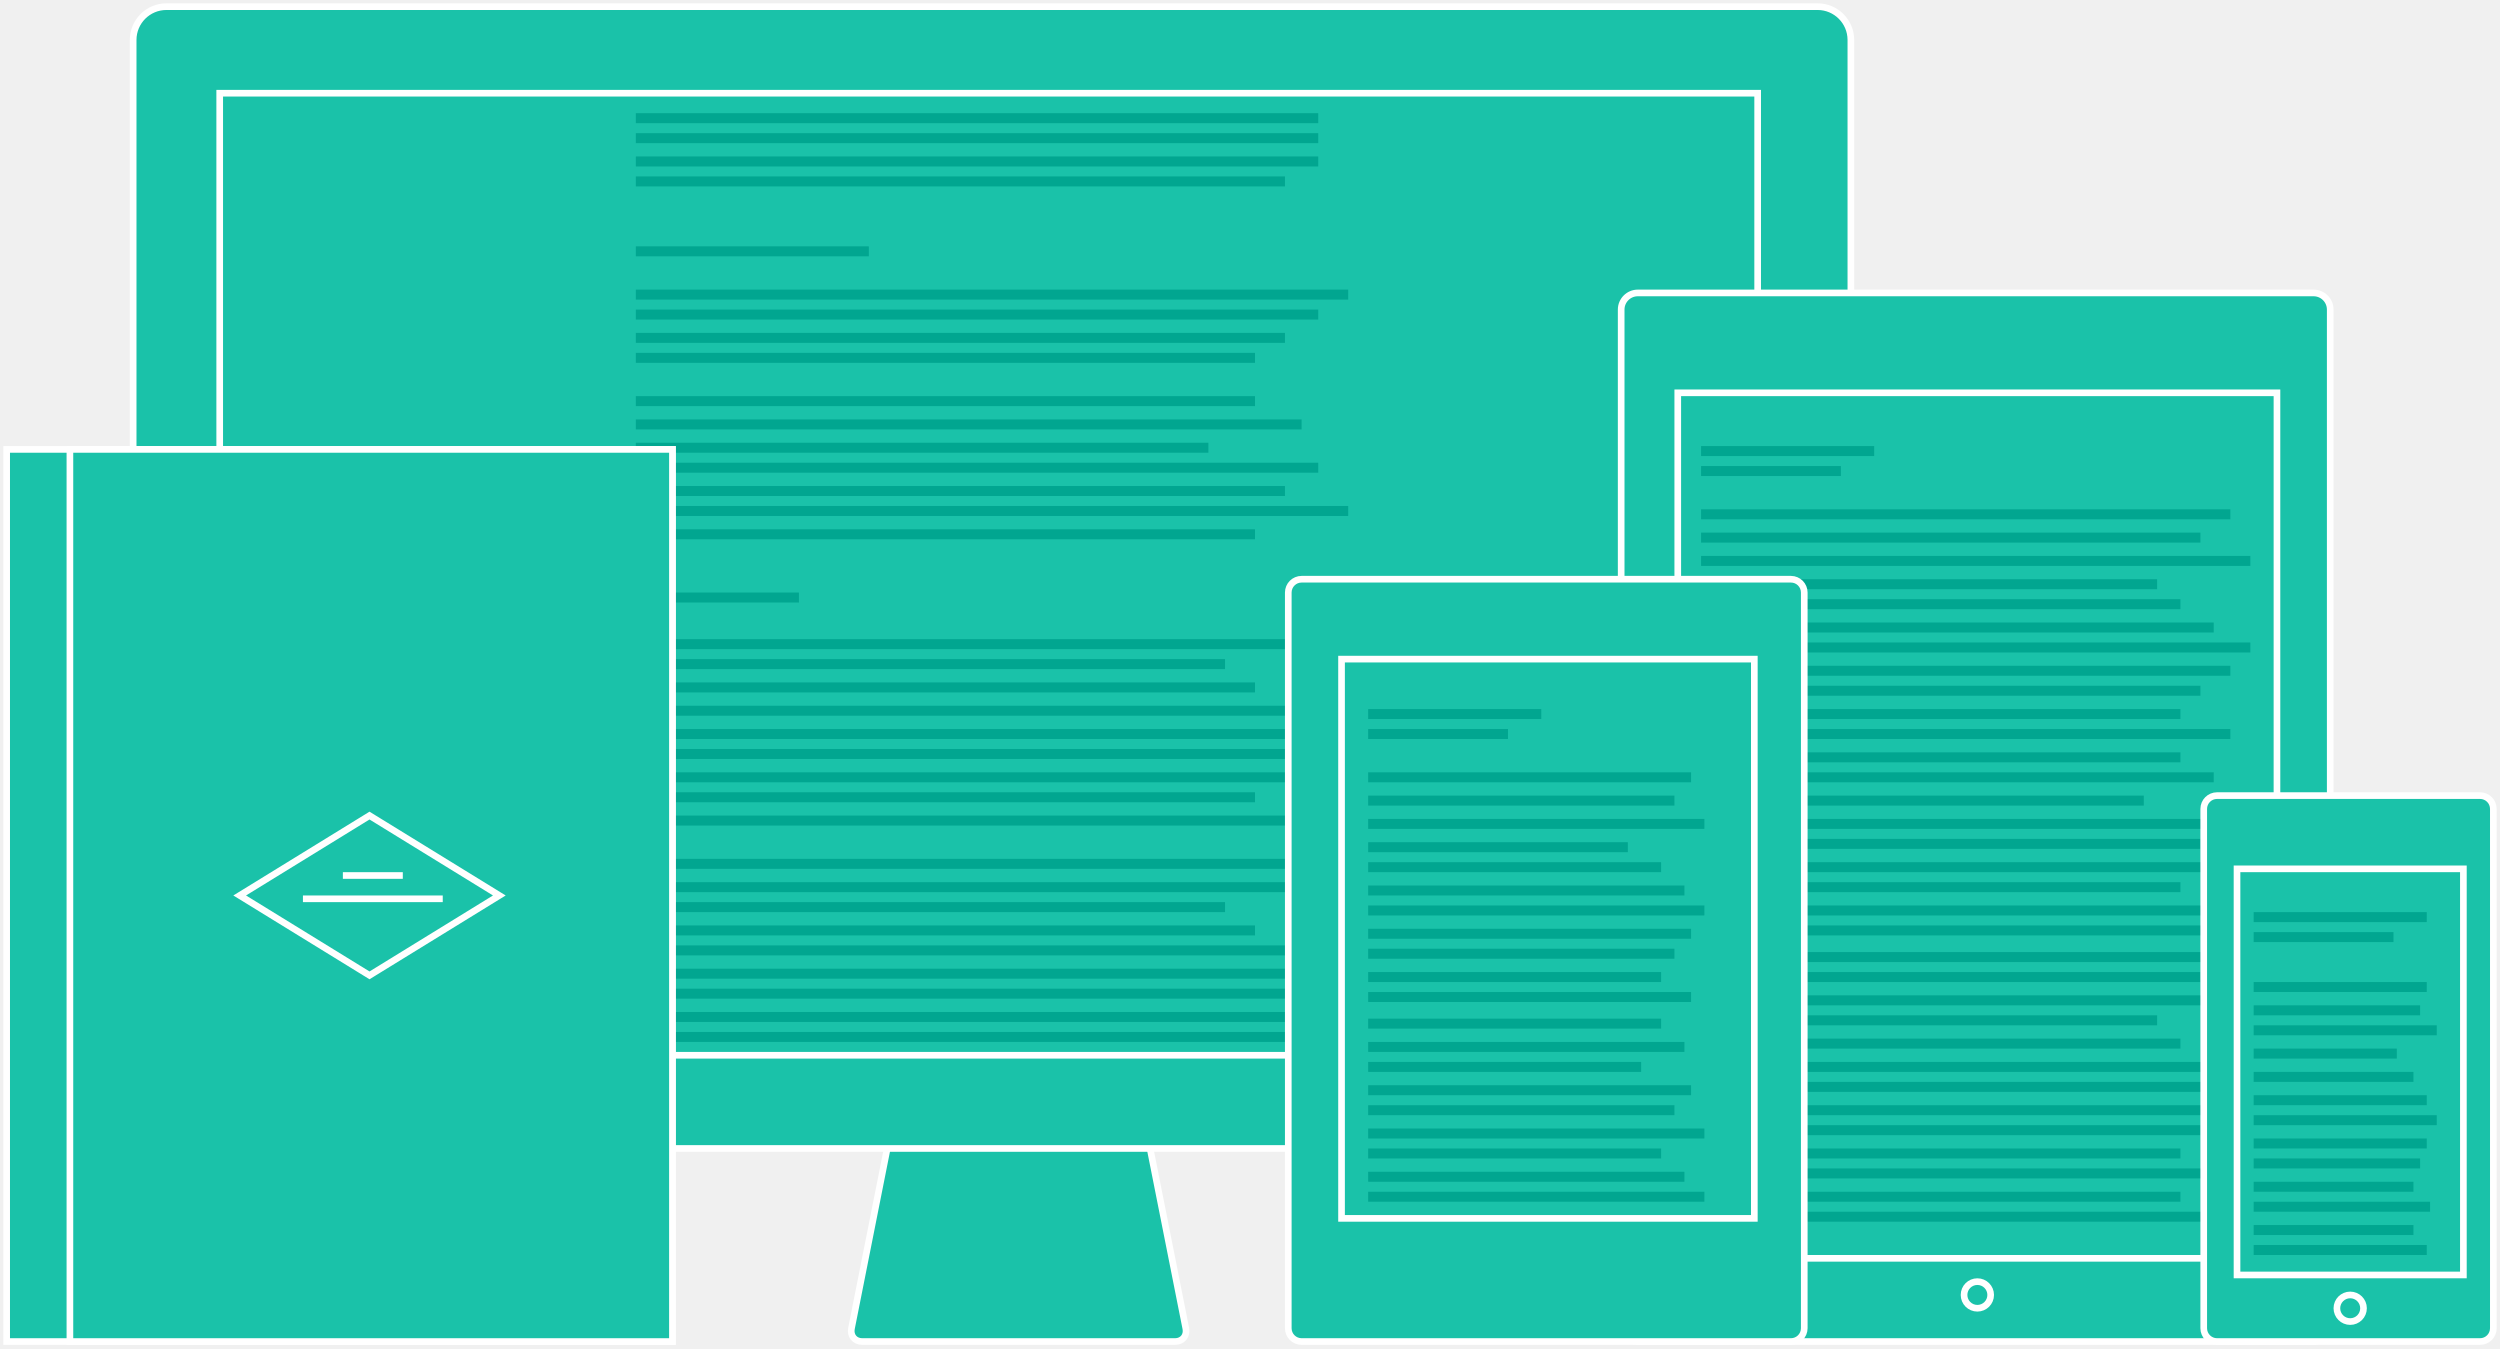
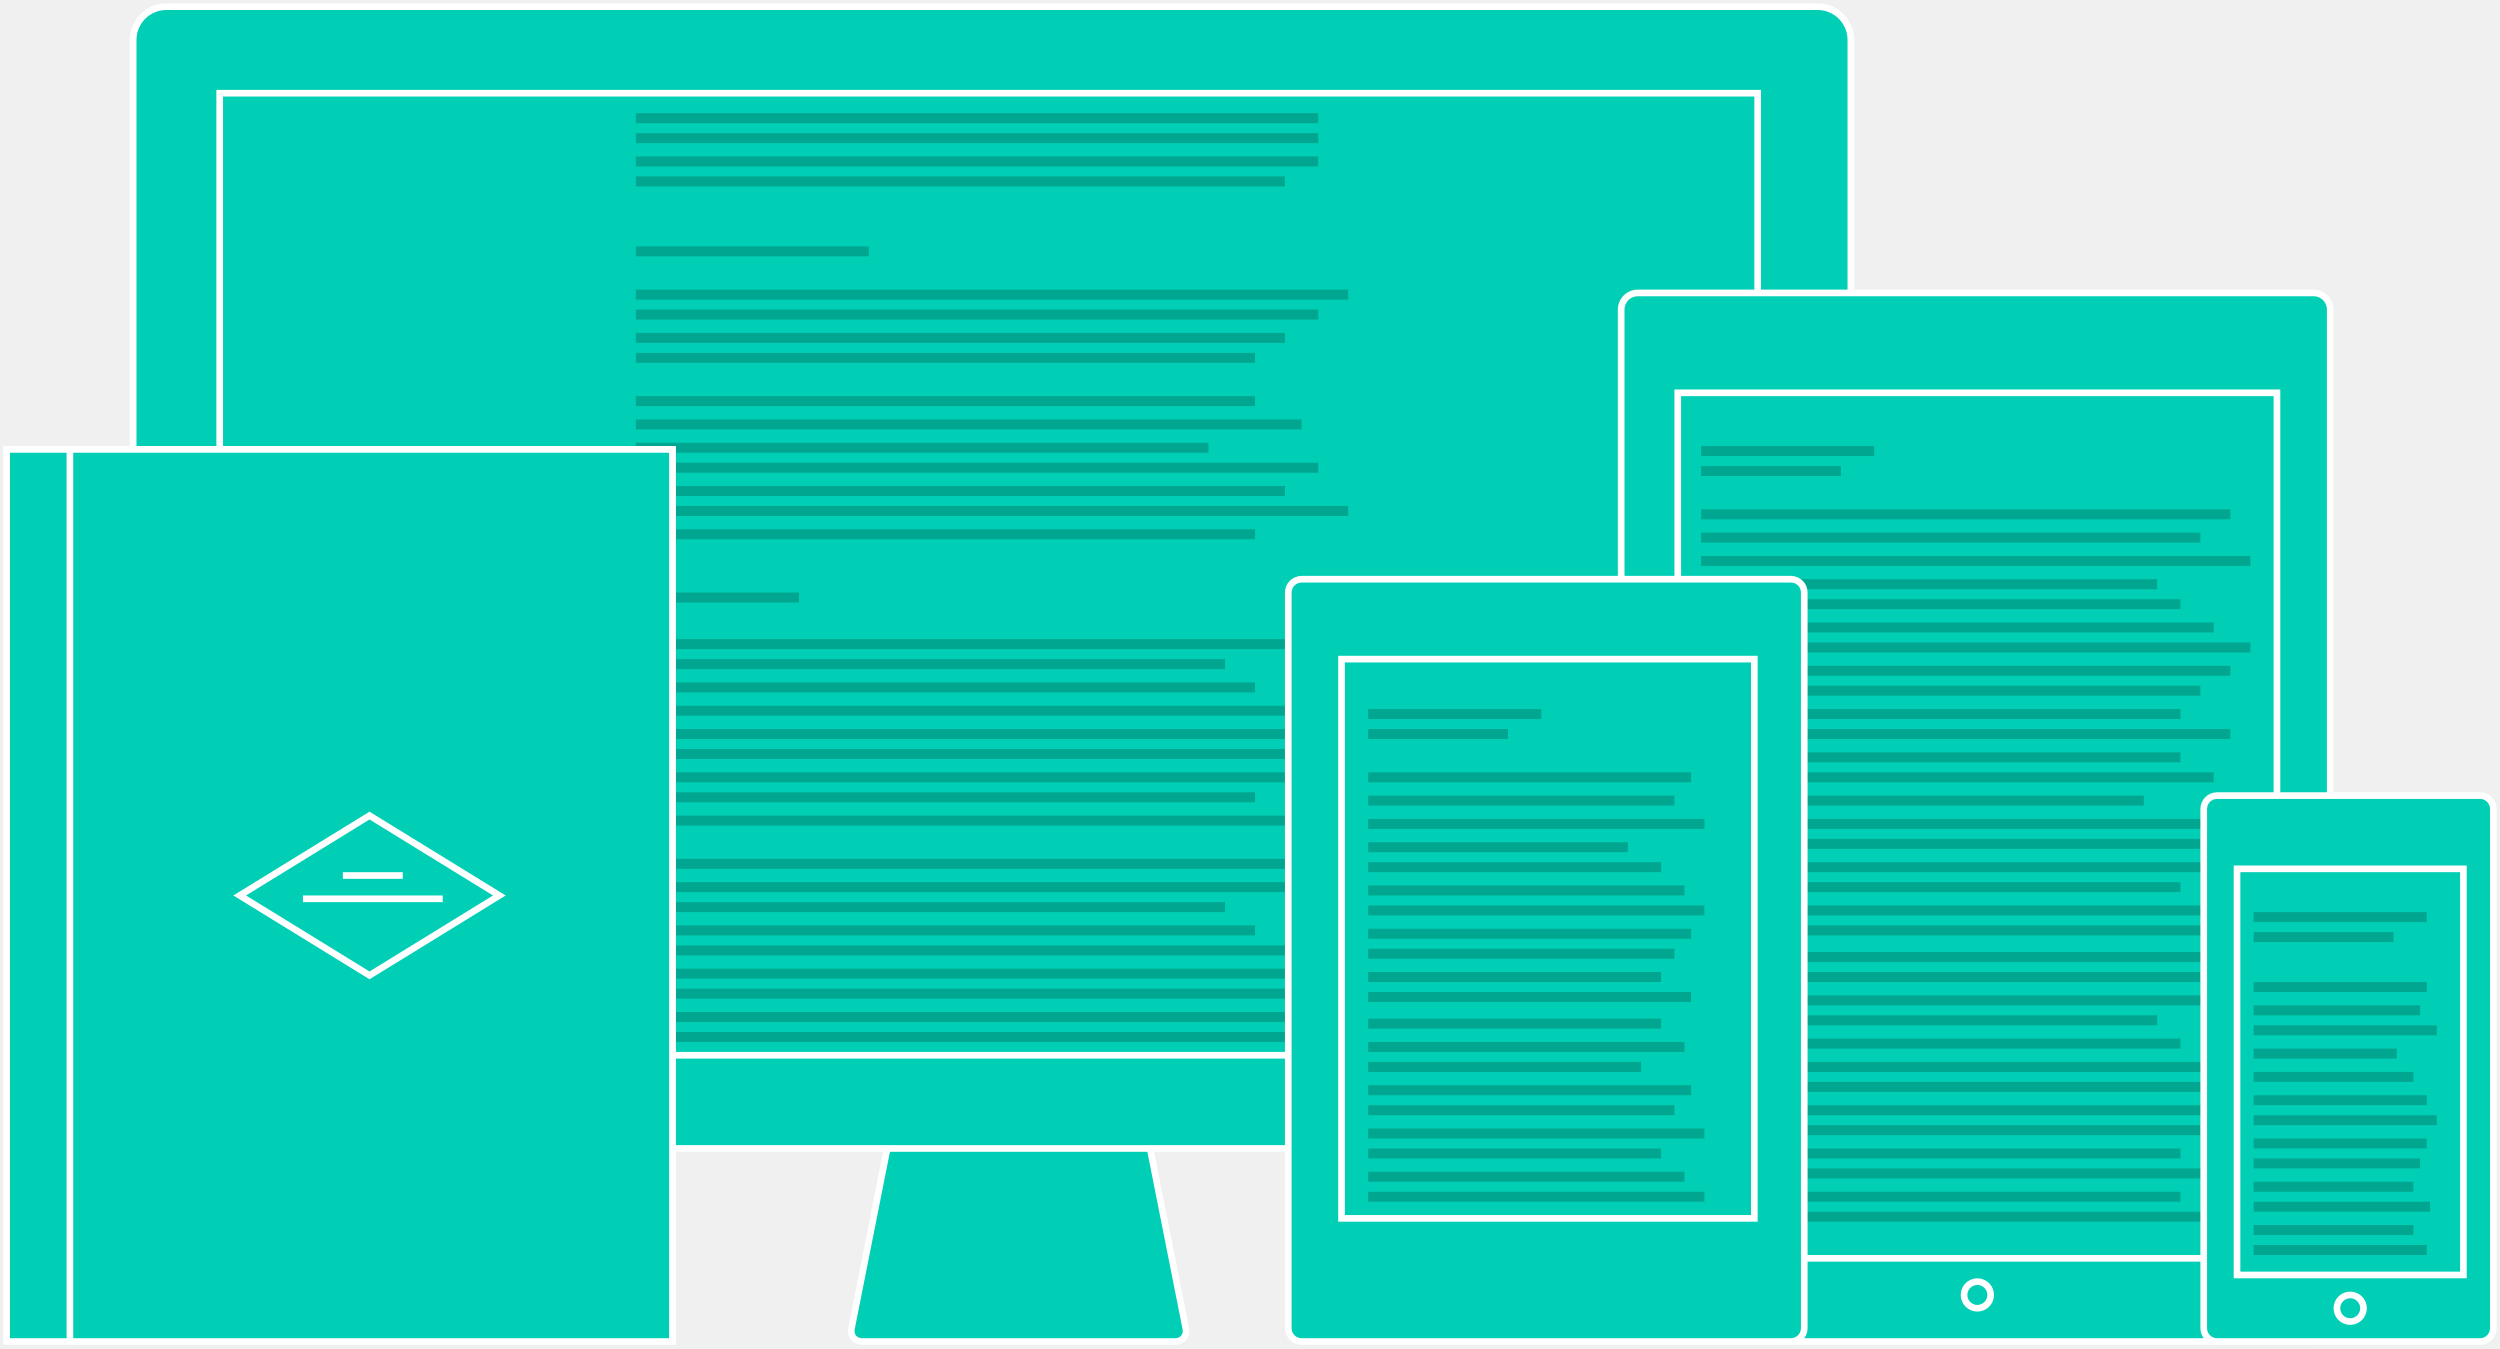
<svg xmlns="http://www.w3.org/2000/svg" width="751px" height="405px" viewBox="0 0 751 405" version="1.1">
  <defs />
  <g id="Page-1" stroke="none" stroke-width="1" fill="none" fill-rule="evenodd">
    <g id="illo-new-issue-4-desktop" transform="translate(2, 2)">
      <g id="computer-+-computer-text" transform="translate(38, 0)">
-         <g id="computer" stroke="#FFFFFF" stroke-width="2" fill="#1AC2A9">
+         <g id="computer" stroke="#FFFFFF" stroke-width="2" fill="#00CFB5">
          <path d="M215.778,397.082 C215.348,399.246 216.792,401 218.999,401 L313.001,401 C315.21,401 316.65,399.239 316.222,397.082 L301.31,322 L230.69,322 L215.778,397.082 Z" id="Rectangle-153" />
-           <rect id="Rectangle-122" x="-4.99679798e-14" y="0" width="516" height="343" rx="10" />
+           <rect id="Rectangle-122" x="0" y="0" width="516" height="343" rx="10" />
          <rect id="Rectangle-121" x="26" y="26" width="462" height="289" />
        </g>
        <g id="Group" transform="translate(151, 32)" fill="#01A690">
          <rect id="Rectangle-55" x="0" y="13" width="205" height="3" />
          <rect id="Rectangle-56" x="0" y="6" width="205" height="3" />
          <rect id="Rectangle-57" x="0" y="0" width="205" height="3" />
          <rect id="Rectangle-54" x="0" y="19" width="195" height="3" />
          <rect id="Rectangle-51" x="0" y="40" width="70" height="3" />
          <rect id="Rectangle-49" x="0" y="53" width="214" height="3" />
          <rect id="Rectangle-48" x="0" y="59" width="205" height="3" />
          <rect id="Rectangle-47" x="0" y="66" width="195" height="3" />
          <rect id="Rectangle-46" x="0" y="72" width="186" height="3" />
          <rect id="Rectangle-44" x="0" y="85" width="186" height="3" />
          <rect id="Rectangle-43" x="0" y="92" width="200" height="3" />
          <rect id="Rectangle-42" x="0" y="99" width="172" height="3" />
          <rect id="Rectangle-41" x="0" y="125" width="186" height="3" />
          <rect id="Rectangle-38" x="0" y="105" width="205" height="3" />
          <rect id="Rectangle-37" x="0" y="112" width="195" height="3" />
          <rect id="Rectangle-36" x="0" y="118" width="214" height="3" />
          <rect id="Rectangle-75" x="0" y="144" width="49" height="3" />
          <rect id="Rectangle-73" x="0" y="158" width="214" height="3" />
          <rect id="Rectangle-72" x="0" y="164" width="177" height="3" />
          <rect id="Rectangle-71" x="0" y="171" width="186" height="3" />
          <rect id="Rectangle-70" x="0" y="178" width="200" height="3" />
          <rect id="Rectangle-69" x="0" y="185" width="214" height="3" />
          <rect id="Rectangle-68" x="0" y="191" width="205" height="3" />
          <rect id="Rectangle-67" x="0" y="198" width="195" height="3" />
          <rect id="Rectangle-66" x="0" y="204" width="186" height="3" />
          <rect id="Rectangle-65" x="0" y="211" width="207" height="3" />
          <rect id="Rectangle-63" x="0" y="224" width="200" height="3" />
          <rect id="Rectangle-86" x="0" y="231" width="214" height="3" />
          <rect id="Rectangle-85" x="0" y="237" width="177" height="3" />
          <rect id="Rectangle-84" x="0" y="244" width="186" height="3" />
          <rect id="Rectangle-83" x="0" y="250" width="200" height="3" />
          <rect id="Rectangle-82" x="0" y="257" width="214" height="3" />
          <rect id="Rectangle-81" x="0" y="263" width="205" height="3" />
          <rect id="Rectangle-80" x="0" y="270" width="195" height="3" />
          <rect id="Rectangle-81" x="0" y="276" width="195" height="3" />
        </g>
      </g>
      <g id="tablet-+-tablet-text" transform="translate(485, 86)">
-         <g id="tablet" stroke="#FFFFFF" stroke-width="2" fill="#1AC2A9">
+         <g id="tablet" stroke="#FFFFFF" stroke-width="2" fill="#00CFB5">
          <rect id="Rectangle-1" x="0" y="0" width="213" height="315" rx="5" />
          <rect id="Rectangle-2" x="17" y="30" width="180" height="260" />
          <rect id="Rectangle-17-copy" x="103" y="297" width="8" height="8" rx="40" />
        </g>
        <g id="tablet-text" transform="translate(24, 46)" fill="#01A690">
          <rect id="Rectangle-14" x="4.6662508e-14" y="-2.84217094e-14" width="52" height="3" />
          <rect id="Rectangle-13" x="4.6662508e-14" y="6" width="42" height="3" />
          <rect id="Rectangle-55" x="4.6662508e-14" y="19" width="159" height="3" />
          <rect id="Rectangle-54" x="4.6662508e-14" y="26" width="150" height="3" />
          <rect id="Rectangle-53" x="4.6662508e-14" y="33" width="165" height="3" />
          <rect id="Rectangle-52" x="4.6662508e-14" y="40" width="137" height="3" />
          <rect id="Rectangle-51" x="4.6662508e-14" y="46" width="144" height="3" />
          <rect id="Rectangle-50" x="4.6662508e-14" y="53" width="154" height="3" />
          <rect id="Rectangle-49" x="4.6662508e-14" y="59" width="165" height="3" />
          <rect id="Rectangle-48" x="4.6662508e-14" y="66" width="159" height="3" />
          <rect id="Rectangle-47" x="9.32554743e-14" y="72" width="150" height="3" />
          <rect id="Rectangle-46" x="4.6662508e-14" y="79" width="144" height="3" />
          <rect id="Rectangle-45" x="4.6662508e-14" y="85" width="159" height="3" />
          <rect id="Rectangle-44" x="4.6662508e-14" y="92" width="144" height="3" />
          <rect id="Rectangle-43" x="4.6662508e-14" y="98" width="154" height="3" />
          <rect id="Rectangle-42" x="4.6662508e-14" y="105" width="133" height="3" />
          <rect id="Rectangle-41" x="4.6662508e-14" y="131" width="144" height="3" />
          <rect id="Rectangle-40" x="4.6662508e-14" y="138" width="154" height="3" />
          <rect id="Rectangle-39" x="4.6662508e-14" y="144" width="165" height="3" />
          <rect id="Rectangle-38" x="4.6662508e-14" y="112" width="159" height="3" />
          <rect id="Rectangle-37" x="4.6662508e-14" y="118" width="150" height="3" />
          <rect id="Rectangle-36" x="4.6662508e-14" y="125" width="165" height="3" />
          <rect id="Rectangle-75" x="4.6662508e-14" y="152" width="159" height="3" />
          <rect id="Rectangle-74" x="4.6662508e-14" y="158" width="150" height="3" />
          <rect id="Rectangle-73" x="4.6662508e-14" y="165" width="165" height="3" />
          <rect id="Rectangle-72" x="4.6662508e-14" y="171" width="137" height="3" />
          <rect id="Rectangle-71" x="4.6662508e-14" y="178" width="144" height="3" />
          <rect id="Rectangle-70" x="4.6662508e-14" y="185" width="154" height="3" />
          <rect id="Rectangle-69" x="4.6662508e-14" y="191" width="165" height="3" />
          <rect id="Rectangle-68" x="4.6662508e-14" y="198" width="159" height="3" />
          <rect id="Rectangle-67" x="4.6662508e-14" y="204" width="150" height="3" />
          <rect id="Rectangle-66" x="4.6662508e-14" y="211" width="144" height="3" />
          <rect id="Rectangle-65" x="4.6662508e-14" y="217" width="159" height="3" />
          <rect id="Rectangle-64" x="4.6662508e-14" y="224" width="144" height="3" />
          <rect id="Rectangle-63" x="4.6662508e-14" y="230" width="154" height="3" />
        </g>
      </g>
      <g id="print" transform="translate(0, 133)">
-         <rect id="Rectangle-3" stroke="#FFFFFF" stroke-width="2" fill="#1AC2A9" x="0" y="4.73137012e-15" width="200" height="268" />
-         <rect id="Rectangle-3" stroke="#FFFFFF" stroke-width="2" fill="#1AC2A9" x="19" y="4.73137012e-15" width="181" height="268" />
-         <polygon id="Polygon-1" stroke="#FFFFFF" stroke-width="2" fill="#1AC2A9" points="109 110 148 134 109 158 70 134 " />
+         <rect id="Rectangle-3" stroke="#FFFFFF" stroke-width="2" fill="#00CFB5" x="0" y="4.73137012e-15" width="200" height="268" />
+         <rect id="Rectangle-3" stroke="#FFFFFF" stroke-width="2" fill="#00CFB5" x="19" y="4.73137012e-15" width="181" height="268" />
+         <polygon id="Polygon-1" stroke="#FFFFFF" stroke-width="2" fill="#00CFB5" points="109 110 148 134 109 158 70 134 " />
        <rect id="Rectangle-13" fill="#FFFFFF" x="89" y="134" width="42" height="2" />
        <rect id="Rectangle-14" fill="#FFFFFF" x="101" y="127" width="18" height="2" />
      </g>
      <g id="ereader-+-ereader-text" transform="translate(385, 172)">
-         <g id="ereader" stroke="#FFFFFF" stroke-width="2" fill="#1AC2A9">
+         <g id="ereader" stroke="#FFFFFF" stroke-width="2" fill="#00CFB5">
          <rect id="Rectangle-7" x="0" y="0" width="155" height="229" rx="4" />
          <rect id="Rectangle-8" x="16" y="24" width="124" height="168" />
        </g>
        <g id="ereader-text" transform="translate(24, 39)" fill="#01A690">
          <rect id="Rectangle-11" x="0" y="0" width="52" height="3" />
          <rect id="Rectangle-12" x="0" y="6" width="42" height="3" />
          <rect id="Rectangle-16" x="0" y="19" width="97" height="3" />
          <rect id="Rectangle-17" x="0" y="26" width="92" height="3" />
          <rect id="Rectangle-18" x="0" y="33" width="101" height="3" />
          <rect id="Rectangle-25" x="0" y="40" width="78" height="3" />
          <rect id="Rectangle-24" x="0" y="46" width="88" height="3" />
          <rect id="Rectangle-23" x="0" y="53" width="95" height="3" />
          <rect id="Rectangle-22" x="0" y="59" width="101" height="3" />
          <rect id="Rectangle-21" x="0" y="66" width="97" height="3" />
          <rect id="Rectangle-20" x="0" y="72" width="92" height="3" />
          <rect id="Rectangle-19" x="0" y="79" width="88" height="3" />
          <rect id="Rectangle-32" x="0" y="85" width="97" height="3" />
          <rect id="Rectangle-31" x="0" y="93" width="88" height="3" />
          <rect id="Rectangle-30" x="0" y="100" width="95" height="3" />
          <rect id="Rectangle-29" x="0" y="106" width="82" height="3" />
          <rect id="Rectangle-35" x="0" y="132" width="88" height="3" />
          <rect id="Rectangle-34" x="0" y="139" width="95" height="3" />
          <rect id="Rectangle-33" x="0" y="145" width="101" height="3" />
          <rect id="Rectangle-28" x="0" y="113" width="97" height="3" />
          <rect id="Rectangle-27" x="0" y="119" width="92" height="3" />
          <rect id="Rectangle-26" x="0" y="126" width="101" height="3" />
        </g>
      </g>
      <g id="phone-text-+-phone" transform="translate(660, 237)">
-         <g id="phone" stroke="#FFFFFF" stroke-width="2" fill="#1AC2A9">
+         <g id="phone" stroke="#FFFFFF" stroke-width="2" fill="#00CFB5">
          <rect id="Rectangle-5" x="0" y="0" width="87" height="164" rx="4" />
          <rect id="Rectangle-6" x="10" y="22" width="68" height="122" />
          <rect id="Rectangle-17" x="40" y="150" width="8" height="8" rx="40" />
        </g>
        <g id="phone-text" transform="translate(15, 35)" fill="#01A690">
          <rect id="Rectangle-11" x="0" y="0" width="52" height="3" />
          <rect id="Rectangle-12" x="0" y="6" width="42" height="3" />
          <rect id="Rectangle-16" x="0" y="21" width="52" height="3" />
          <rect id="Rectangle-17" x="0" y="28" width="50" height="3" />
          <rect id="Rectangle-18" x="0" y="34" width="55" height="3" />
          <rect id="Rectangle-25" x="0" y="41" width="43" height="3" />
          <rect id="Rectangle-24" x="0" y="48" width="48" height="3" />
          <rect id="Rectangle-23" x="0" y="55" width="52" height="3" />
          <rect id="Rectangle-22" x="0" y="61" width="55" height="3" />
          <rect id="Rectangle-21" x="0" y="68" width="52" height="3" />
          <rect id="Rectangle-20" x="0" y="74" width="50" height="3" />
          <rect id="Rectangle-19" x="0" y="81" width="48" height="3" />
          <rect id="Rectangle-32" x="0" y="87" width="53" height="3" />
          <rect id="Rectangle-31" x="0" y="94" width="48" height="3" />
          <rect id="Rectangle-30" x="0" y="100" width="52" height="3" />
        </g>
      </g>
    </g>
  </g>
</svg>
